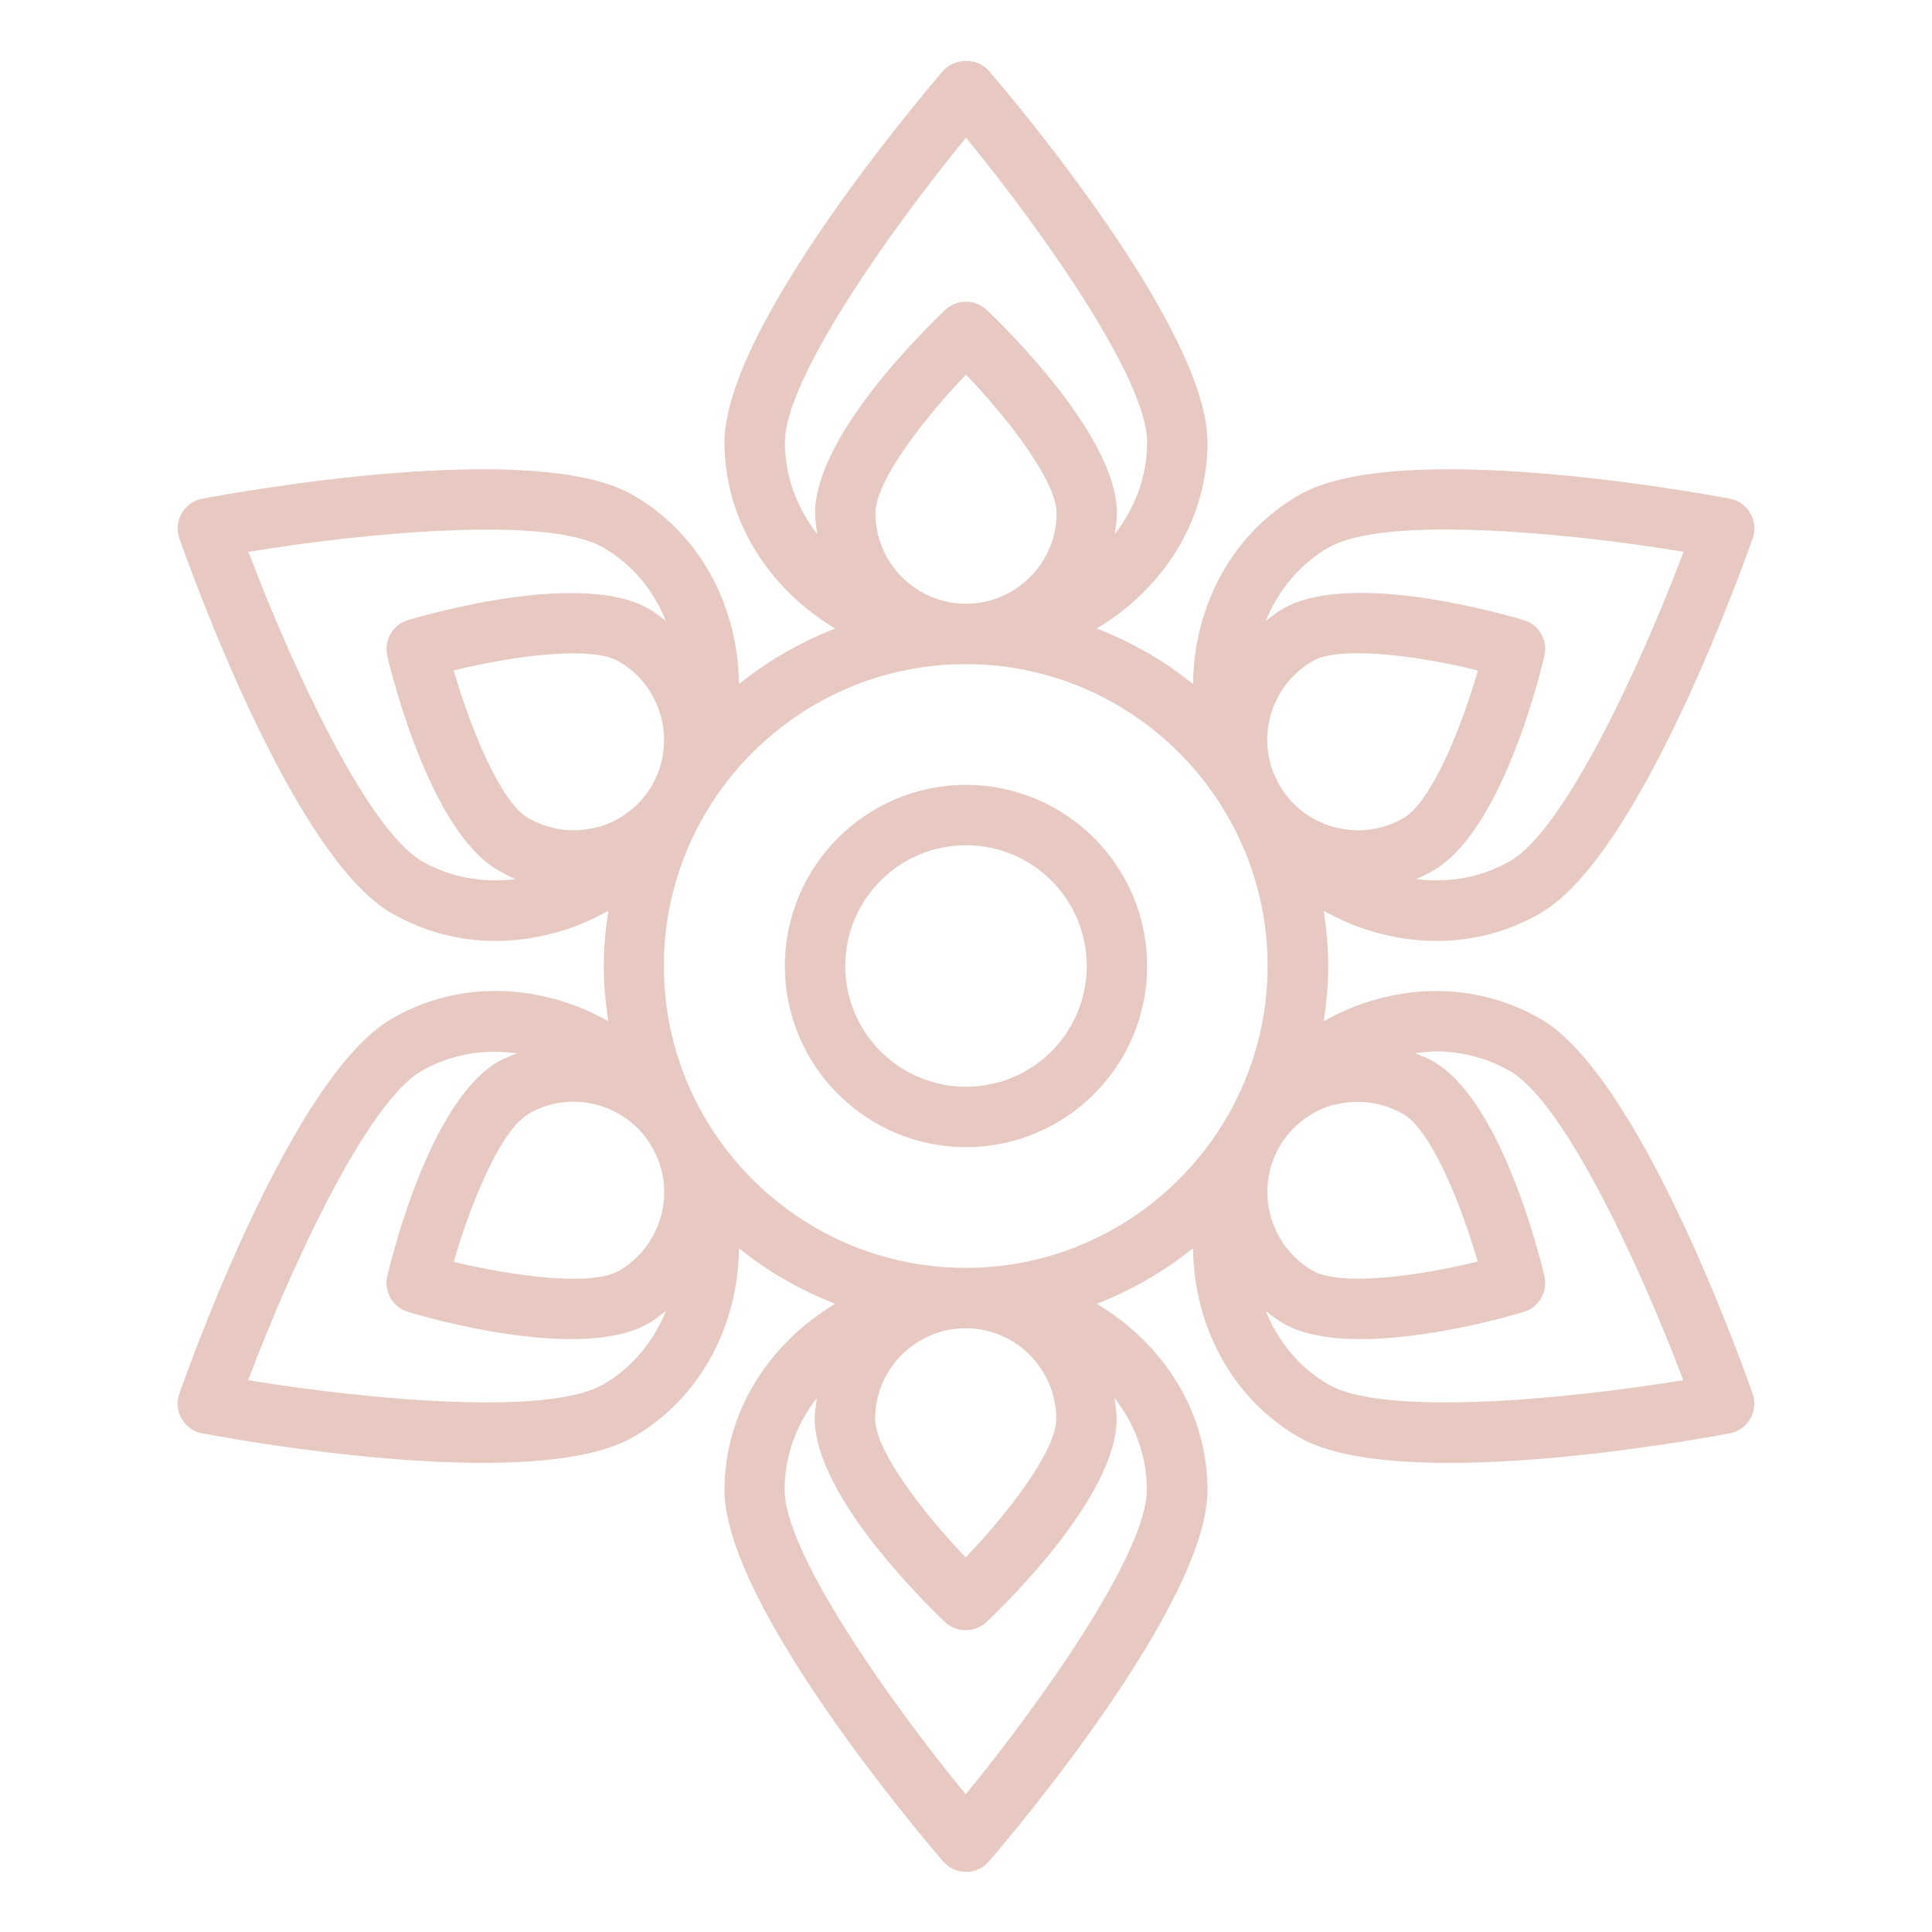
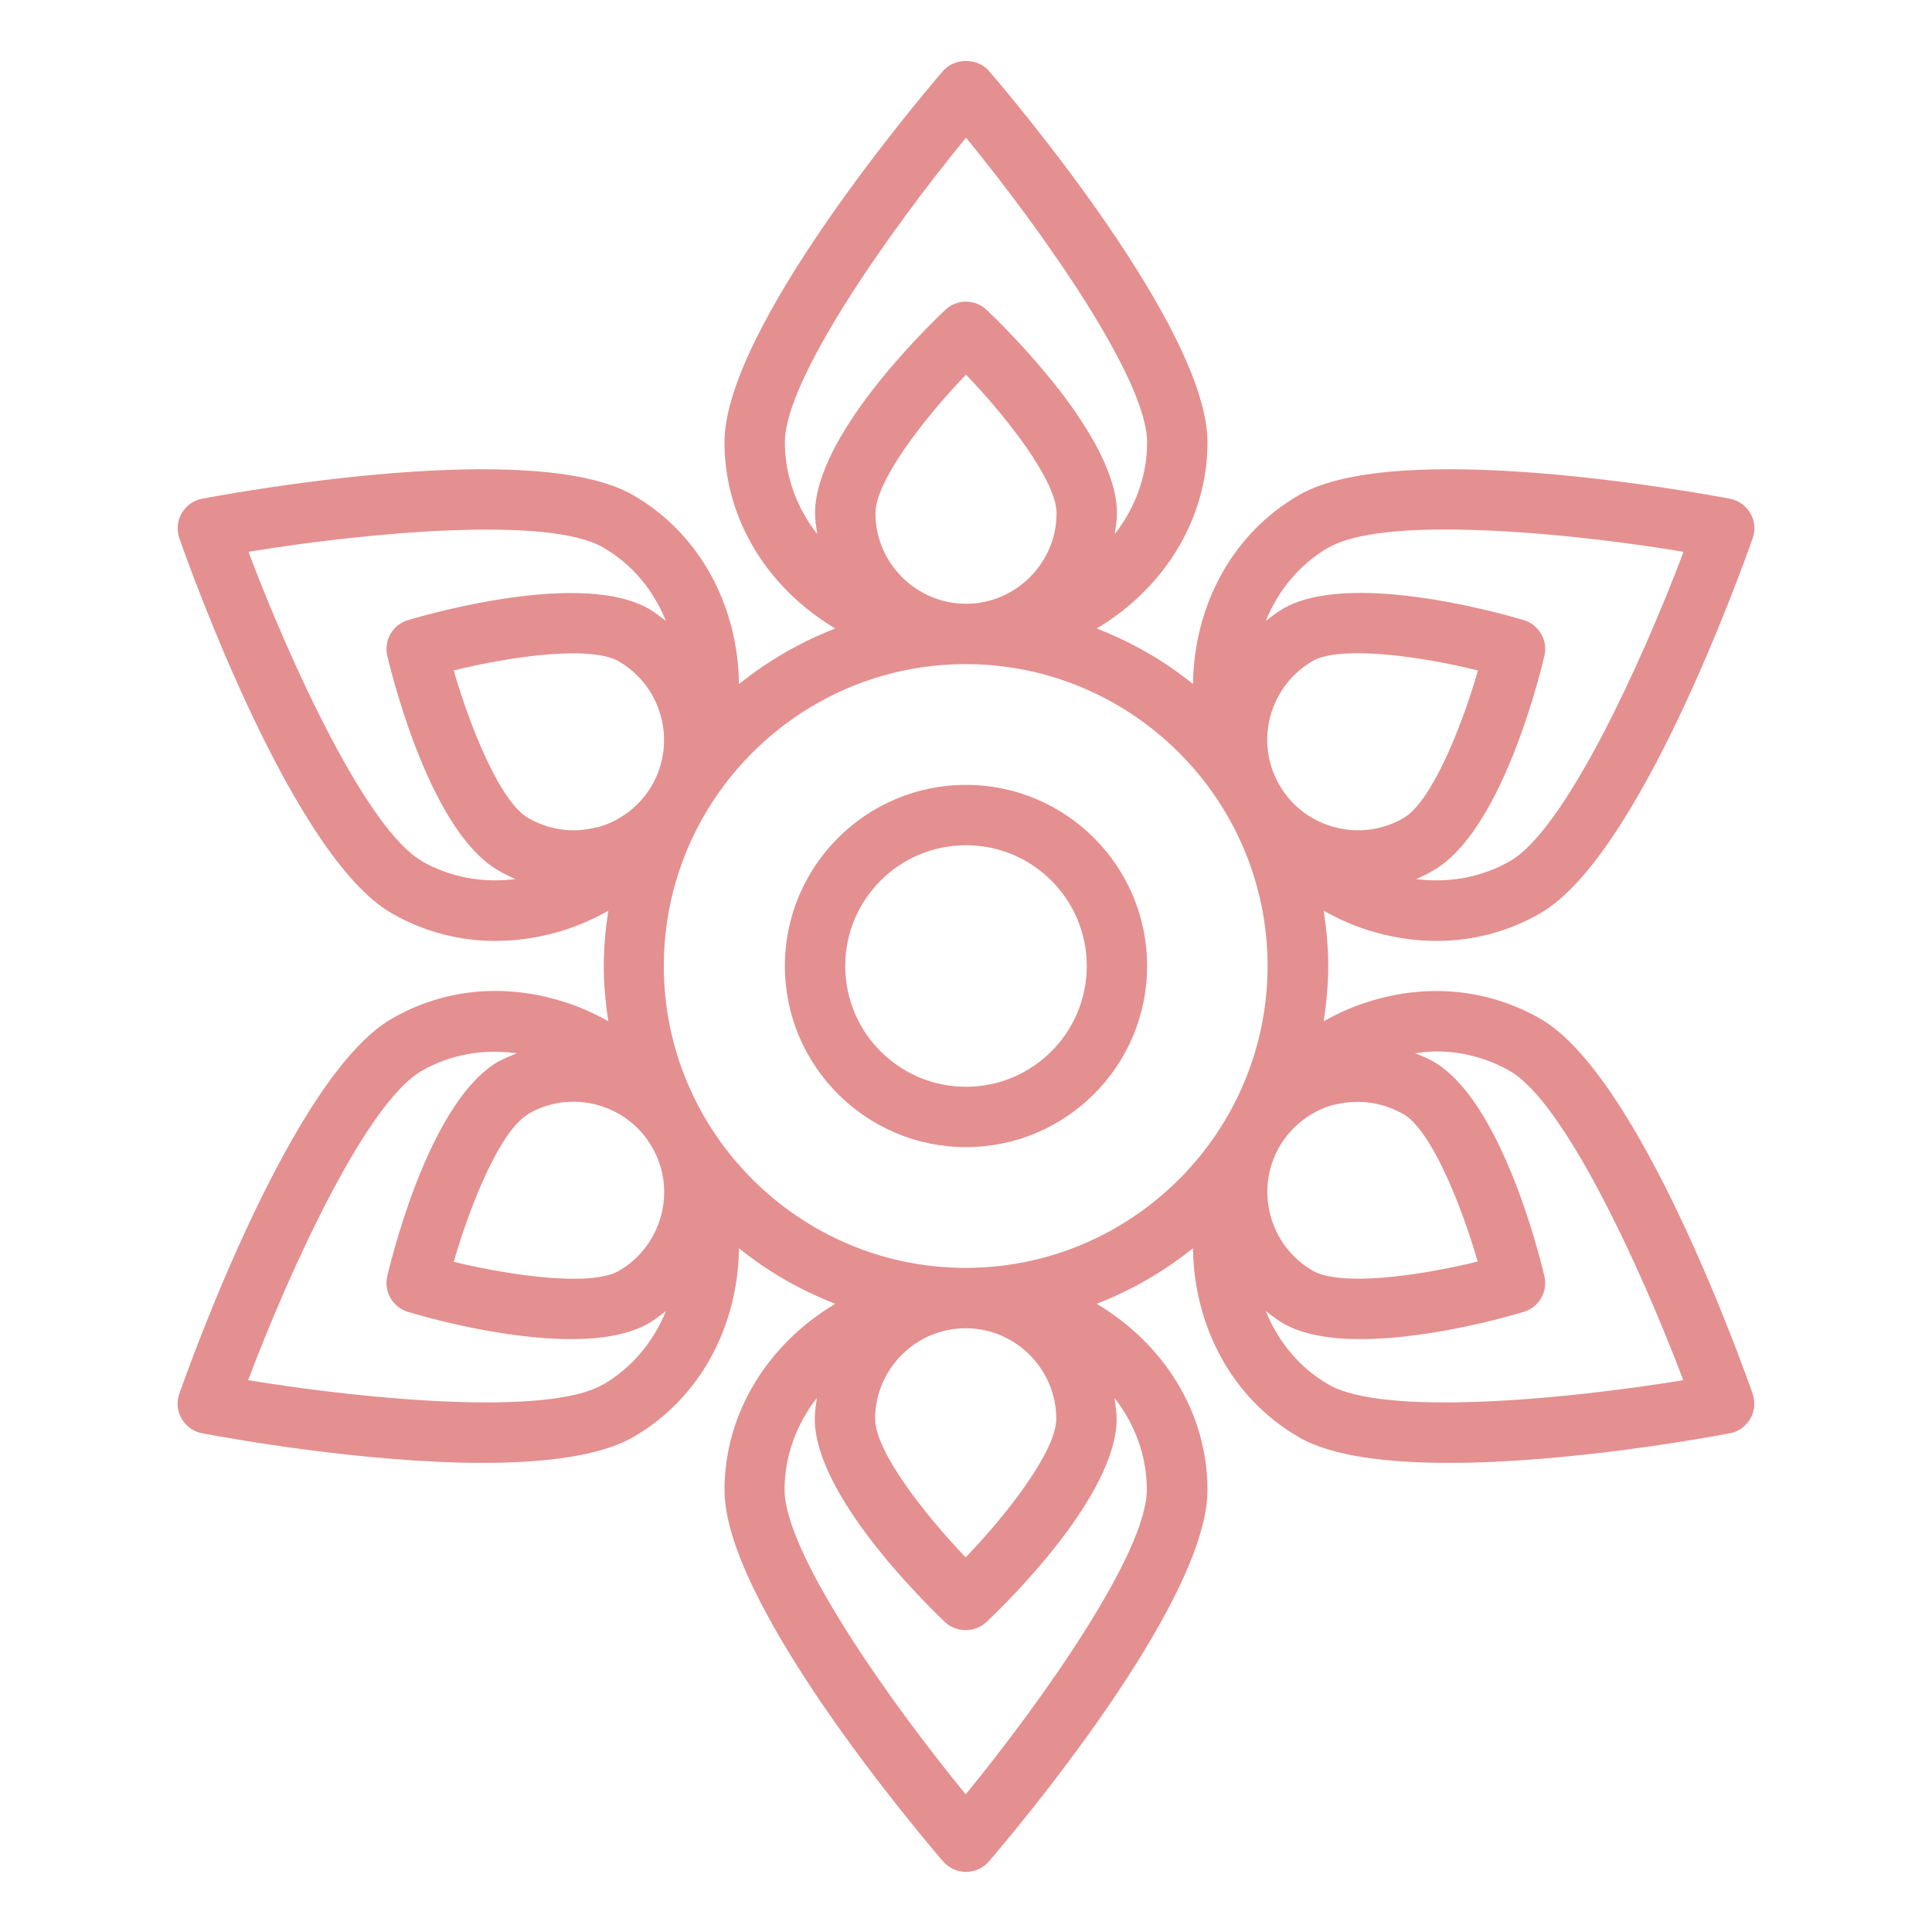
- <svg xmlns="http://www.w3.org/2000/svg" fill="#e7c9c1" width="44px" height="44px" viewBox="0 0 64 64" data-name="Layer 1" id="Layer_1">
-   <g id="SVGRepo_bgCarrier" stroke-width="0" />
-   <g id="SVGRepo_tracerCarrier" stroke-linecap="round" stroke-linejoin="round" />
-   <g id="SVGRepo_iconCarrier">
-     <path d="M32,26c-3.31,0-6,2.69-6,6s2.69,6,6,6,6-2.69,6-6-2.69-6-6-6Zm0,10c-2.21,0-4-1.79-4-4s1.79-4,4-4,4,1.79,4,4-1.79,4-4,4Z" />
-     <path d="M47.59,31.17c1.21,0,2.39-.31,3.44-.92,3.27-1.89,6.65-11.35,7.03-12.42,.1-.27,.07-.58-.08-.83-.15-.25-.39-.43-.68-.48-1.12-.21-11.01-2.01-14.27-.12-2.24,1.29-3.48,3.7-3.51,6.26-.95-.77-2.03-1.39-3.19-1.84,2.2-1.31,3.67-3.59,3.67-6.17,0-3.77-6.5-11.44-7.24-12.3-.38-.44-1.14-.44-1.52,0-.74,.86-7.24,8.53-7.24,12.3,0,2.59,1.47,4.86,3.67,6.17-1.16,.45-2.23,1.07-3.19,1.84-.03-2.56-1.27-4.97-3.51-6.26-3.27-1.89-13.16-.09-14.27,.12-.29,.05-.53,.23-.68,.48-.15,.25-.17,.56-.08,.83,.38,1.07,3.76,10.54,7.03,12.42,1.06,.61,2.23,.92,3.44,.92,.75,0,1.52-.12,2.28-.36,.51-.16,1-.38,1.46-.64-.09,.6-.15,1.21-.15,1.83s.06,1.23,.15,1.83c-.46-.26-.95-.48-1.46-.64-1.97-.63-4-.44-5.72,.56-3.27,1.89-6.65,11.35-7.03,12.42-.1,.27-.07,.58,.08,.83,.15,.25,.39,.43,.68,.48,.74,.14,5.33,.98,9.29,.98,2.02,0,3.88-.22,4.98-.85,2.24-1.29,3.48-3.7,3.51-6.26,.95,.77,2.03,1.39,3.19,1.84-2.2,1.31-3.67,3.59-3.67,6.17,0,3.77,6.5,11.44,7.24,12.3,.19,.22,.47,.35,.76,.35s.57-.13,.76-.35c.74-.86,7.24-8.53,7.24-12.3,0-2.59-1.47-4.86-3.67-6.17,1.16-.45,2.23-1.07,3.19-1.84,.03,2.56,1.27,4.97,3.51,6.26,1.1,.64,2.96,.85,4.98,.85,3.96,0,8.55-.84,9.29-.98,.29-.05,.53-.23,.68-.48,.15-.25,.17-.56,.08-.83-.38-1.07-3.76-10.54-7.03-12.42-1.72-.99-3.75-1.19-5.72-.56-.51,.16-1,.38-1.46,.64,.09-.6,.15-1.21,.15-1.83s-.06-1.23-.15-1.83c.46,.26,.95,.48,1.46,.64,.76,.24,1.52,.36,2.28,.36Zm-3.56-13.04c.73-.42,2.15-.59,3.84-.59,2.46,0,5.51,.34,7.9,.74-1.44,3.81-3.94,9.2-5.74,10.24-.94,.54-2.02,.74-3.12,.6,.2-.08,.39-.18,.58-.29,2.18-1.26,3.44-6.13,3.67-7.1,.12-.52-.18-1.04-.69-1.19-.95-.28-5.81-1.63-7.98-.37-.2,.12-.38,.26-.56,.4,.41-1.01,1.12-1.88,2.09-2.44Zm-16.96-.44c-.67-.86-1.07-1.91-1.07-3.04,0-2.07,3.42-6.94,6-10.09,2.58,3.15,6,8.02,6,10.09,0,1.13-.4,2.18-1.07,3.04,.03-.23,.07-.45,.07-.69,0-2.51-3.59-6.04-4.31-6.73-.39-.37-.99-.37-1.38,0-.72,.68-4.31,4.21-4.31,6.73,0,.24,.04,.46,.07,.69Zm7.93-.69c0,1.65-1.35,3-3,3s-3-1.35-3-3c0-1.05,1.58-3.11,3-4.59,1.42,1.48,3,3.54,3,4.59ZM13.97,28.52c-1.8-1.04-4.3-6.43-5.74-10.24,4.02-.66,9.94-1.19,11.74-.15,.98,.56,1.68,1.43,2.09,2.44-.18-.14-.36-.28-.56-.4-2.18-1.25-7.03,.09-7.98,.37-.51,.15-.81,.67-.69,1.19,.23,.96,1.49,5.84,3.67,7.1,.19,.11,.38,.21,.58,.29-1.1,.14-2.18-.06-3.12-.6Zm5.81-1.12c-.77,.21-1.58,.1-2.28-.3-.91-.52-1.9-2.92-2.47-4.89,1.99-.49,4.56-.83,5.47-.3h0c1.43,.83,1.92,2.67,1.1,4.1-.4,.69-1.05,1.19-1.82,1.4Zm-2.28,9.5h0c.69-.4,1.5-.51,2.28-.3,.77,.21,1.42,.7,1.82,1.4,.83,1.43,.33,3.27-1.1,4.1-.91,.52-3.48,.18-5.47-.3,.57-1.97,1.56-4.37,2.47-4.89Zm2.46,8.97c-1.8,1.04-7.72,.51-11.74-.15,1.44-3.81,3.94-9.2,5.74-10.24,.95-.55,2.04-.74,3.16-.59-.21,.09-.42,.17-.62,.28-2.18,1.26-3.44,6.13-3.67,7.1-.12,.52,.18,1.04,.69,1.19,.66,.2,3.18,.9,5.4,.9,.99,0,1.91-.14,2.58-.53,.2-.12,.38-.26,.56-.4-.41,1.01-1.12,1.88-2.09,2.44Zm16.96,.44c.67,.86,1.07,1.91,1.07,3.04,0,2.07-3.42,6.94-6,10.09-2.58-3.15-6-8.02-6-10.09,0-1.13,.4-2.18,1.07-3.04-.03,.23-.07,.45-.07,.69,0,2.51,3.59,6.04,4.31,6.73,.19,.18,.44,.27,.69,.27s.5-.09,.69-.27c.72-.68,4.31-4.21,4.31-6.73,0-.24-.04-.46-.07-.69Zm-7.93,.69c0-1.65,1.35-3,3-3s3,1.35,3,3c0,1.05-1.58,3.11-3,4.59-1.42-1.48-3-3.54-3-4.59Zm3-5c-5.51,0-10-4.49-10-10s4.49-10,10-10,10,4.49,10,10-4.49,10-10,10Zm15.58-7.17c.86,0,1.7,.22,2.45,.65,1.8,1.04,4.3,6.43,5.74,10.24-4.02,.66-9.94,1.19-11.74,.15-.98-.56-1.68-1.43-2.09-2.44,.18,.14,.36,.28,.56,.4,.67,.39,1.6,.53,2.58,.53,2.21,0,4.74-.7,5.4-.9,.51-.15,.81-.67,.69-1.19-.23-.96-1.49-5.84-3.67-7.1-.2-.12-.41-.2-.62-.28,.24-.03,.48-.06,.71-.06Zm-3.37,1.77c.26-.07,.52-.1,.78-.1,.52,0,1.03,.14,1.5,.4,.91,.52,1.9,2.92,2.47,4.89-1.99,.49-4.56,.83-5.47,.3h0c-1.43-.83-1.92-2.67-1.1-4.1,.4-.69,1.05-1.19,1.82-1.4Zm0-9.2c-.77-.21-1.42-.7-1.82-1.4-.83-1.43-.33-3.27,1.1-4.1,.32-.19,.85-.26,1.5-.26,1.17,0,2.69,.25,3.98,.57-.57,1.97-1.56,4.37-2.47,4.89h0c-.69,.4-1.5,.51-2.28,.3Z" />
-   </g>
+ <svg xmlns="http://www.w3.org/2000/svg" fill="#e49090" width="44" height="44" viewBox="0 0 64 64" data-name="Layer 1">
+   <path d="M32 26c-3.31 0-6 2.69-6 6s2.69 6 6 6 6-2.69 6-6-2.69-6-6-6zm0 10c-2.21 0-4-1.79-4-4s1.79-4 4-4 4 1.79 4 4-1.79 4-4 4z" />
+   <path d="M47.59 31.17c1.21 0 2.39-.31 3.44-.92 3.27-1.89 6.65-11.35 7.03-12.42.1-.27.07-.58-.08-.83a.992.992 0 00-.68-.48c-1.12-.21-11.01-2.01-14.27-.12-2.24 1.29-3.48 3.7-3.51 6.26-.95-.77-2.03-1.39-3.19-1.84 2.2-1.31 3.67-3.59 3.67-6.17 0-3.77-6.5-11.44-7.24-12.3-.38-.44-1.14-.44-1.52 0-.74.86-7.24 8.53-7.24 12.3 0 2.59 1.47 4.86 3.67 6.17-1.16.45-2.23 1.07-3.19 1.84-.03-2.56-1.27-4.97-3.51-6.26-3.27-1.89-13.16-.09-14.27.12-.29.05-.53.23-.68.48-.15.25-.17.56-.08.83.38 1.07 3.76 10.54 7.03 12.42 1.06.61 2.23.92 3.44.92a7.584 7.584 0 003.74-1c-.09.6-.15 1.21-.15 1.83s.06 1.23.15 1.83c-.46-.26-.95-.48-1.46-.64-1.97-.63-4-.44-5.72.56C9.7 35.64 6.32 45.1 5.94 46.17c-.1.27-.07.58.08.83.15.25.39.43.68.48.74.14 5.33.98 9.29.98 2.02 0 3.88-.22 4.98-.85 2.24-1.29 3.48-3.7 3.51-6.26.95.77 2.03 1.39 3.19 1.84-2.2 1.31-3.67 3.59-3.67 6.17 0 3.77 6.5 11.44 7.24 12.3.19.22.47.35.76.35s.57-.13.76-.35c.74-.86 7.24-8.53 7.24-12.3 0-2.59-1.47-4.86-3.67-6.17 1.16-.45 2.23-1.07 3.19-1.84.03 2.56 1.27 4.97 3.51 6.26 1.1.64 2.96.85 4.98.85 3.96 0 8.55-.84 9.29-.98.29-.05.53-.23.68-.48.15-.25.17-.56.08-.83-.38-1.07-3.76-10.54-7.03-12.42-1.72-.99-3.75-1.19-5.72-.56-.51.16-1 .38-1.46.64.09-.6.15-1.21.15-1.83s-.06-1.23-.15-1.83c.46.26.95.48 1.46.64.76.24 1.52.36 2.28.36zm-3.56-13.04c.73-.42 2.15-.59 3.84-.59 2.46 0 5.51.34 7.9.74-1.44 3.81-3.94 9.2-5.74 10.24-.94.54-2.02.74-3.12.6.2-.08.39-.18.58-.29 2.18-1.26 3.44-6.13 3.67-7.1a1 1 0 00-.69-1.19c-.95-.28-5.81-1.63-7.98-.37-.2.12-.38.26-.56.4.41-1.01 1.12-1.88 2.09-2.44zm-16.96-.44c-.67-.86-1.07-1.91-1.07-3.04 0-2.07 3.42-6.94 6-10.09 2.58 3.15 6 8.02 6 10.09 0 1.13-.4 2.18-1.07 3.04.03-.23.07-.45.07-.69 0-2.51-3.59-6.04-4.31-6.73a.997.997 0 00-1.38 0C30.59 10.95 27 14.48 27 17c0 .24.04.46.07.69zM35 17c0 1.65-1.35 3-3 3s-3-1.35-3-3c0-1.05 1.58-3.11 3-4.59 1.42 1.48 3 3.54 3 4.59zM13.97 28.52c-1.8-1.04-4.3-6.43-5.74-10.24 4.02-.66 9.94-1.19 11.74-.15.98.56 1.68 1.43 2.09 2.44-.18-.14-.36-.28-.56-.4-2.18-1.25-7.03.09-7.98.37a1 1 0 00-.69 1.19c.23.96 1.49 5.84 3.67 7.1.19.11.38.21.58.29-1.1.14-2.18-.06-3.12-.6zm5.81-1.12c-.77.21-1.58.1-2.28-.3-.91-.52-1.9-2.92-2.47-4.89 1.99-.49 4.56-.83 5.47-.3 1.43.83 1.92 2.67 1.1 4.1-.4.69-1.05 1.19-1.82 1.4zm-2.28 9.5c.69-.4 1.5-.51 2.28-.3.77.21 1.42.7 1.82 1.4.83 1.43.33 3.27-1.1 4.1-.91.52-3.48.18-5.47-.3.57-1.97 1.56-4.37 2.47-4.89zm2.46 8.97c-1.8 1.04-7.72.51-11.74-.15 1.44-3.81 3.94-9.2 5.74-10.24.95-.55 2.04-.74 3.16-.59-.21.09-.42.17-.62.28-2.18 1.26-3.44 6.13-3.67 7.1a1 1 0 00.69 1.19c.66.2 3.18.9 5.4.9.99 0 1.91-.14 2.58-.53.2-.12.38-.26.56-.4-.41 1.01-1.12 1.88-2.09 2.44zm16.96.44c.67.86 1.07 1.91 1.07 3.04 0 2.07-3.42 6.94-6 10.09-2.58-3.15-6-8.02-6-10.09 0-1.13.4-2.18 1.07-3.04-.03.23-.07.45-.07.69 0 2.51 3.59 6.04 4.31 6.73.19.18.44.27.69.27s.5-.09.69-.27c.72-.68 4.31-4.21 4.31-6.73 0-.24-.04-.46-.07-.69zm-7.93.69c0-1.65 1.35-3 3-3s3 1.35 3 3c0 1.05-1.58 3.11-3 4.59-1.42-1.48-3-3.54-3-4.59zm3-5c-5.51 0-10-4.49-10-10s4.49-10 10-10 10 4.49 10 10-4.49 10-10 10zm15.58-7.17c.86 0 1.7.22 2.45.65 1.8 1.04 4.3 6.43 5.74 10.24-4.02.66-9.94 1.19-11.74.15-.98-.56-1.68-1.43-2.09-2.44.18.14.36.28.56.4.67.39 1.6.53 2.58.53 2.21 0 4.74-.7 5.4-.9a1 1 0 00.69-1.19c-.23-.96-1.49-5.84-3.67-7.1-.2-.12-.41-.2-.62-.28.24-.03.48-.06.71-.06zM44.2 36.6c.26-.07.52-.1.78-.1.52 0 1.03.14 1.5.4.91.52 1.9 2.92 2.47 4.89-1.99.49-4.56.83-5.47.3a3.016 3.016 0 01-1.1-4.1c.4-.69 1.05-1.19 1.82-1.4zm0-9.2c-.77-.21-1.42-.7-1.82-1.4-.83-1.43-.33-3.27 1.1-4.1.32-.19.85-.26 1.5-.26 1.17 0 2.69.25 3.98.57-.57 1.97-1.56 4.37-2.47 4.89-.69.4-1.5.51-2.28.3z" />
</svg>
